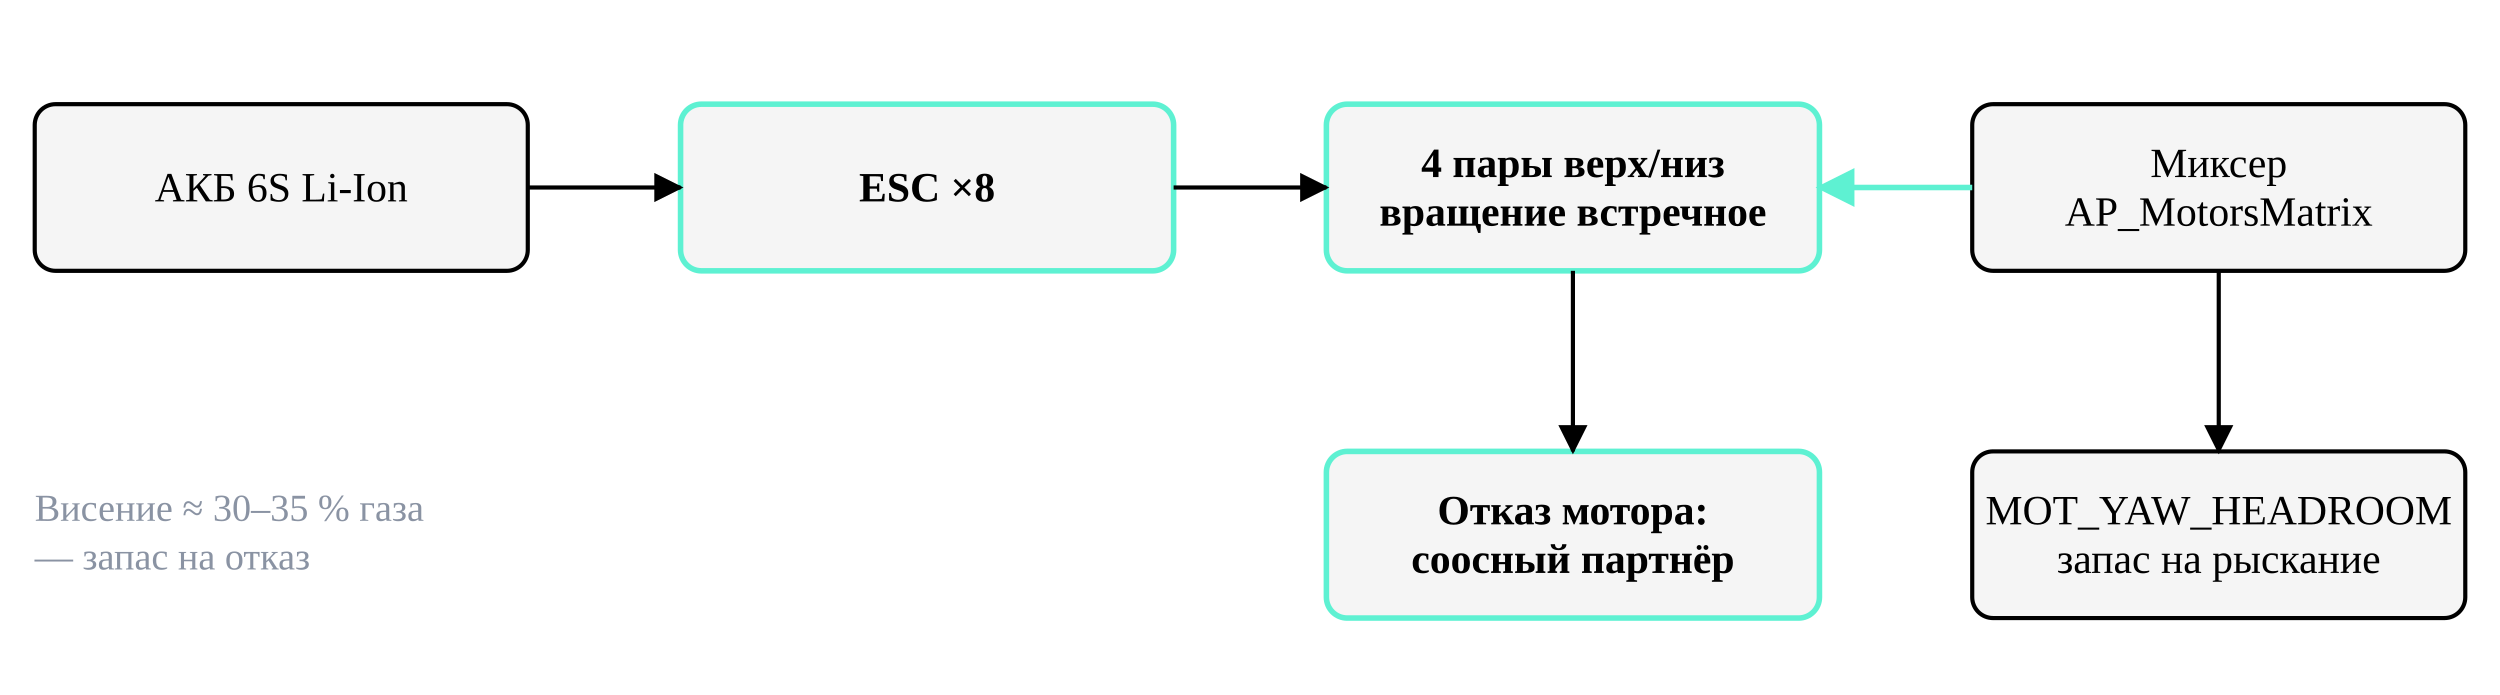
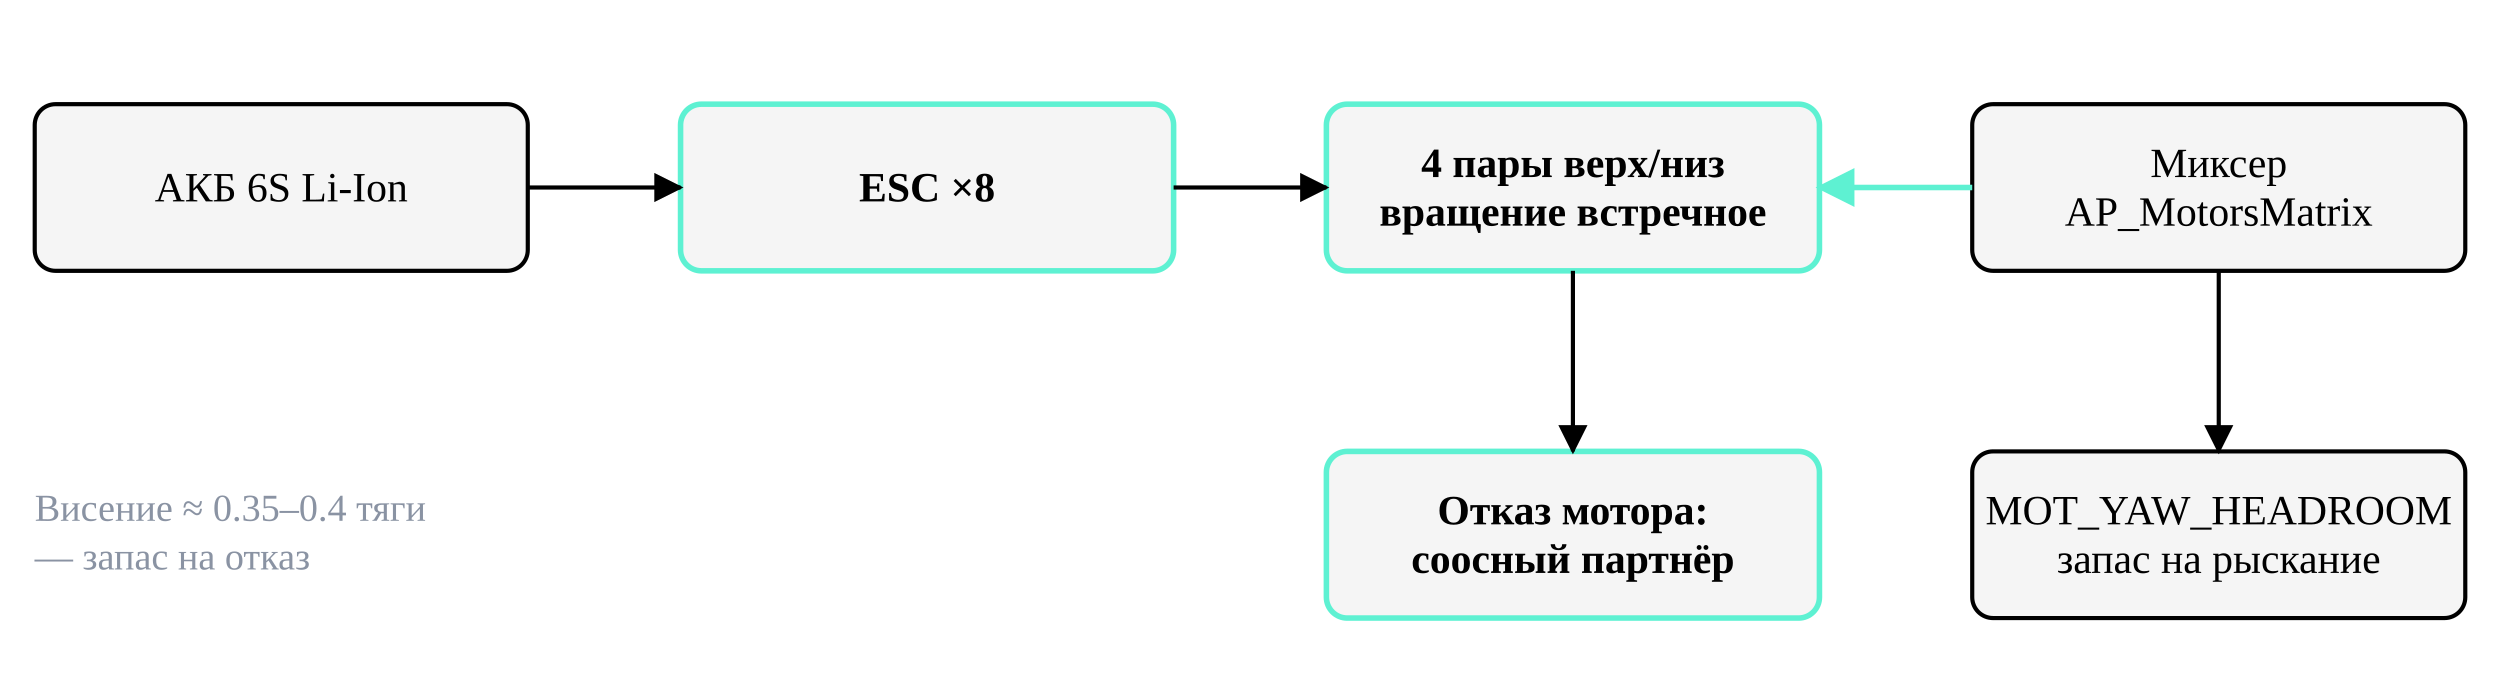
<svg xmlns="http://www.w3.org/2000/svg" viewBox="0 0 720 200" width="100%" role="img" aria-labelledby="t" style="max-width:720px;display:block;margin:0 auto">
  <style>text{font-family: var(--gc-font-mono, ui-monospace, Menlo, monospace); font-size: 12px;fill:currentColor} .m{fill:var(--gc-ink-muted, #8a93a3)} .a{fill:var(--gc-accent-hud, #5ef1d2)} .w{fill:var(--gc-signal-amber, #f0b24c)} .d{fill:var(--gc-signal-red, #e8636b)} .box{fill:var(--gc-surface-200, rgba(128,128,128,0.08));stroke:currentColor;stroke-width:1.2} .boxa{fill:var(--gc-surface-200, rgba(128,128,128,0.08));stroke:var(--gc-accent-hud, #5ef1d2);stroke-width:1.6} .ln{stroke:currentColor;stroke-width:1.2;fill:none} .lna{stroke:var(--gc-accent-hud, #5ef1d2);stroke-width:1.6;fill:none} .lnm{stroke:var(--gc-ink-muted, #8a93a3);stroke-width:1;fill:none;stroke-dasharray:4 3} .t{font-size:11px} .b{font-weight:600}</style>
  <defs>
    <marker id="ar" viewBox="0 0 10 10" refX="9" refY="5" markerWidth="7" markerHeight="7" orient="auto-start-reverse">
      <path d="M0 0L10 5L0 10z" fill="currentColor" />
    </marker>
    <marker id="ara" viewBox="0 0 10 10" refX="9" refY="5" markerWidth="7" markerHeight="7" orient="auto-start-reverse">
      <path d="M0 0L10 5L0 10z" fill="var(--gc-accent-hud, #5ef1d2)" />
    </marker>
  </defs>
  <rect class="box" x="10.0" y="30" width="142.0" height="48" rx="6" />
  <text x="81.0" y="58.0" text-anchor="middle">АКБ 6S Li-Ion</text>
  <rect class="boxa" x="196.0" y="30" width="142.0" height="48" rx="6" />
  <text x="267.0" y="58.0" text-anchor="middle" class="b">ESC ×8</text>
  <rect class="boxa" x="382.0" y="30" width="142.0" height="48" rx="6" />
  <text x="453.0" y="51.0" text-anchor="middle" class="b">4 пары верх/низ</text>
  <text x="453.0" y="65.0" text-anchor="middle" class="b">вращение встречное</text>
  <rect class="box" x="568.0" y="30" width="142.0" height="48" rx="6" />
  <text x="639.0" y="51.0" text-anchor="middle">Миксер</text>
  <text x="639.0" y="65.0" text-anchor="middle">AP_MotorsMatrix</text>
  <rect class="boxa" x="382.0" y="130" width="142.0" height="48" rx="6" />
  <text x="453.0" y="151.0" text-anchor="middle" class="b">Отказ мотора:</text>
  <text x="453.0" y="165.0" text-anchor="middle" class="b">соосный партнёр</text>
  <rect class="box" x="568.0" y="130" width="142.0" height="48" rx="6" />
  <text x="639.0" y="151.0" text-anchor="middle">MOT_YAW_HEADROOM</text>
  <text x="639.0" y="165.0" text-anchor="middle">запас на рыскание</text>
  <path class="ln" d="M152.0 54.0 L196.0 54.0" marker-end="url(#ar)" />
  <path class="ln" d="M338.0 54.0 L382.0 54.0" marker-end="url(#ar)" />
  <path class="lna" d="M568.0 54.0 L524.0 54.0" marker-end="url(#ara)" />
  <path class="ln" d="M453.0 78 L453.0 130" marker-end="url(#ar)" />
  <path class="ln" d="M639.0 78 L639.0 130" marker-end="url(#ar)" />
-   <text x="10" y="150" text-anchor="start" class="m t">Висение ≈ 30–35 % газа</text>
+   <text x="10" y="150" text-anchor="start" class="m t">Висение ≈ 0.35–0.4 тяги</text>
  <text x="10" y="164" text-anchor="start" class="m t">— запас на отказ</text>
</svg>
